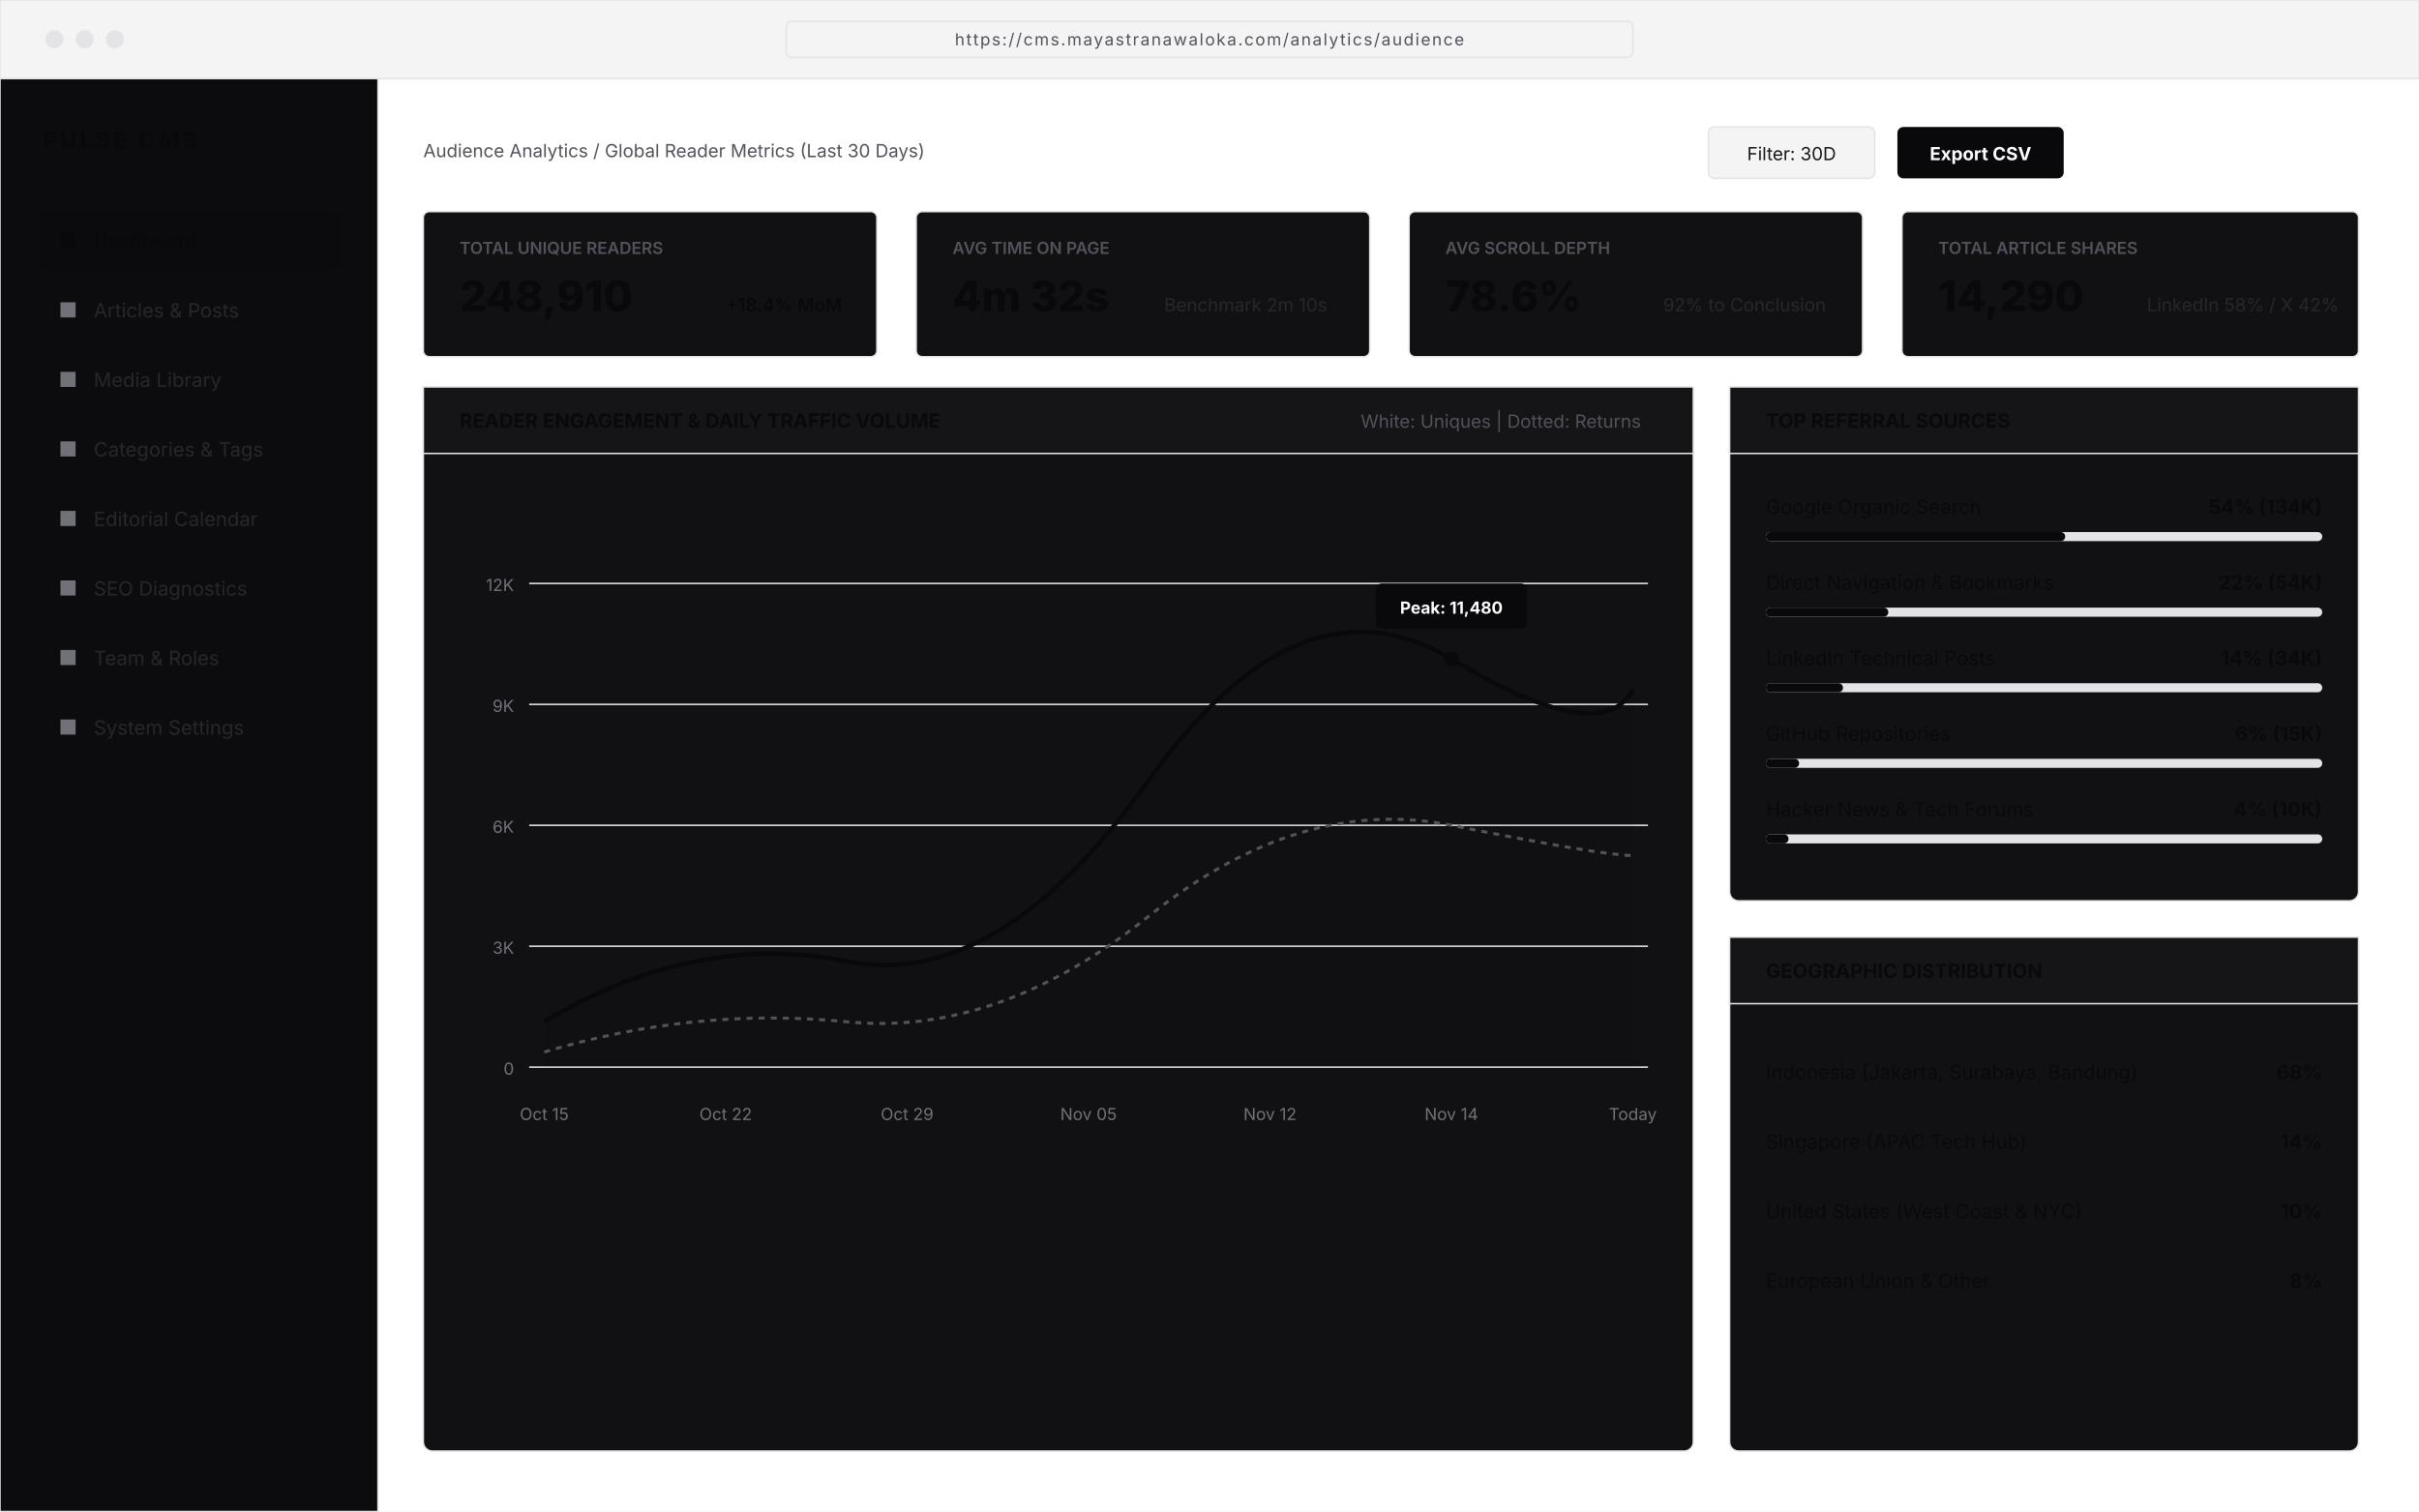
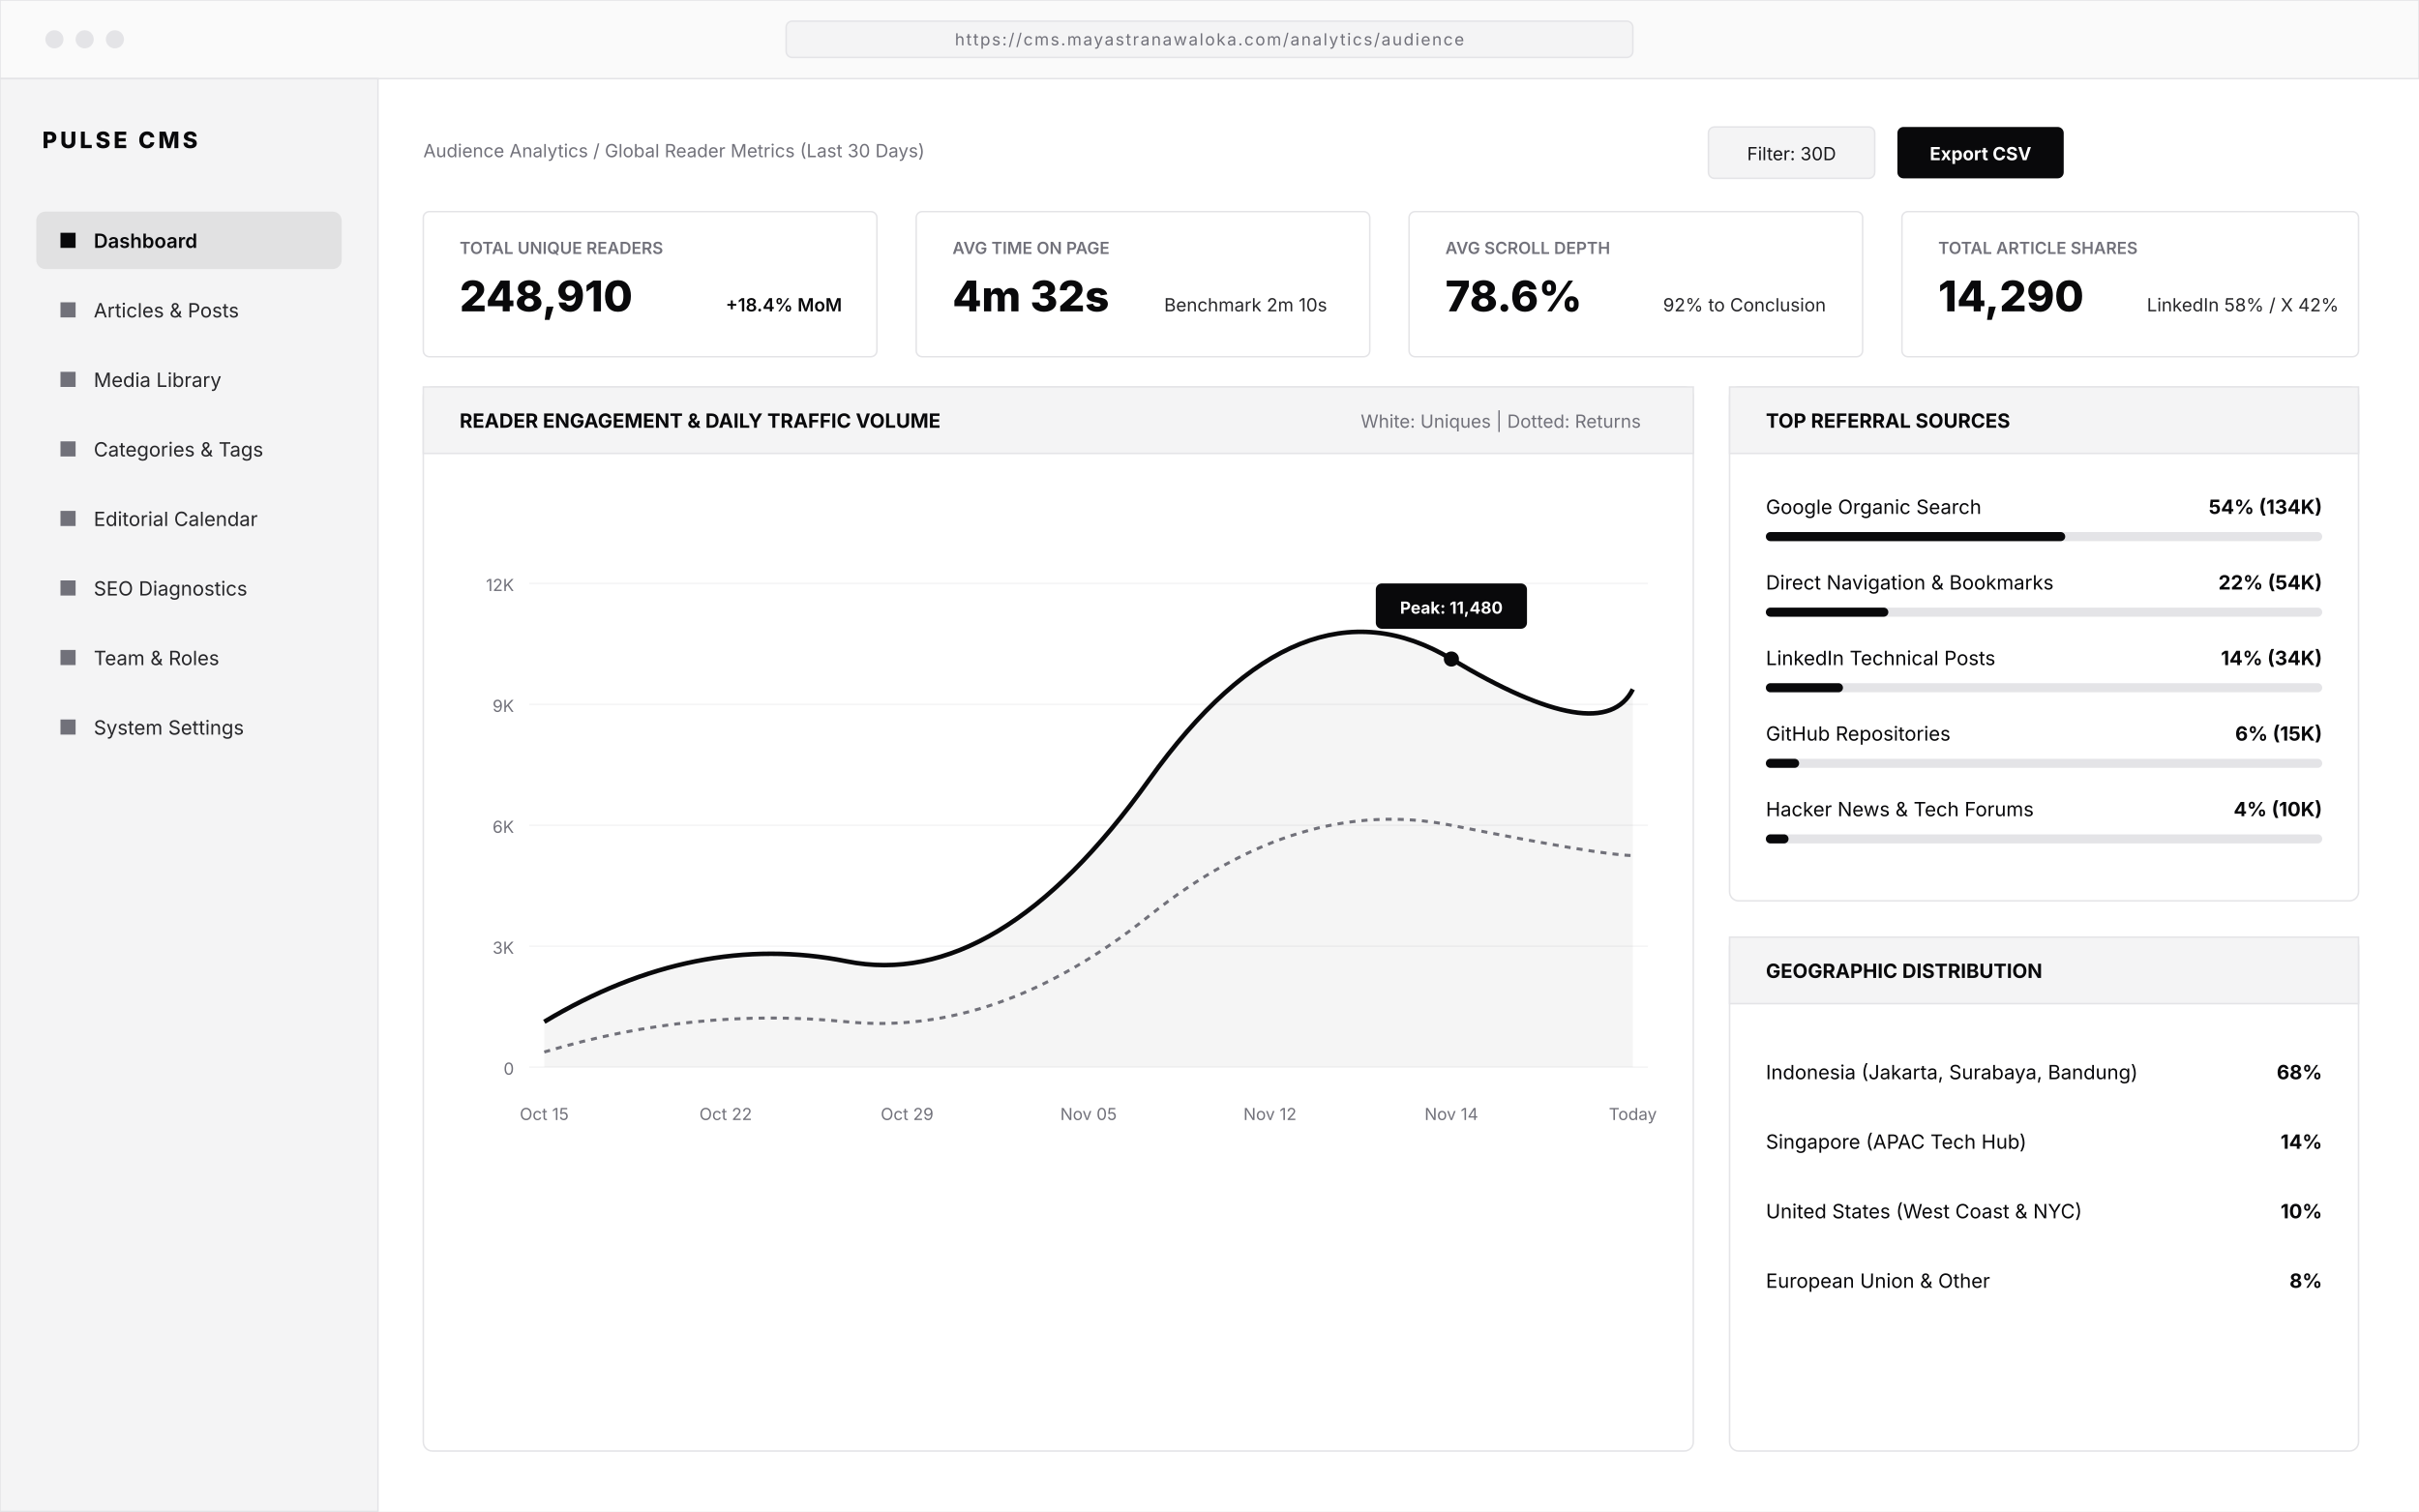
<svg xmlns="http://www.w3.org/2000/svg" viewBox="0 0 1600 1000" width="1600" height="1000" fill="none">
  <rect width="1600" height="1000" fill="#ffffff" />
-   <rect width="1600" height="52" fill="#f4f4f5" stroke="#e4e4e7" stroke-width="1" />
+   <rect width="1600" height="52" fill="#fafafa" stroke="#e4e4e7" stroke-width="1" />
  <circle cx="36" cy="26" r="6" fill="#e4e4e7" />
  <circle cx="56" cy="26" r="6" fill="#e4e4e7" />
  <circle cx="76" cy="26" r="6" fill="#e4e4e7" />
  <rect x="520" y="14" width="560" height="24" rx="4" fill="#f4f4f5" stroke="#e4e4e7" stroke-width="1" />
-   <text x="800" y="30" fill="#52525b" font-family="-apple-system, BlinkMacSystemFont, sans-serif" font-size="11" text-anchor="middle" letter-spacing="1">https://cms.mayastranawaloka.com/analytics/audience</text>
-   <rect x="0" y="52" width="250" height="948" fill="#0c0c0e" stroke="#e4e4e7" stroke-width="1" />
+   <text x="800" y="30" fill="#71717a" font-family="-apple-system, BlinkMacSystemFont, sans-serif" font-size="11" text-anchor="middle" letter-spacing="1">https://cms.mayastranawaloka.com/analytics/audience</text>
+   <rect x="0" y="52" width="250" height="948" fill="#f4f4f5" stroke="#e4e4e7" stroke-width="1" />
  <text x="28" y="98" fill="#09090b" font-family="-apple-system, BlinkMacSystemFont, sans-serif" font-size="15" font-weight="800" letter-spacing="2">PULSE CMS</text>
  <g transform="translate(24, 140)">
    <rect x="0" y="0" width="202" height="38" rx="6" fill="#09090b" fill-opacity="0.08" />
    <rect x="16" y="14" width="10" height="10" fill="#09090b" />
    <text x="38" y="24" fill="#09090b" font-family="-apple-system, BlinkMacSystemFont, sans-serif" font-size="13" font-weight="600">Dashboard</text>
    <rect x="16" y="60" width="10" height="10" fill="#71717a" />
    <text x="38" y="70" fill="#27272a" font-family="-apple-system, BlinkMacSystemFont, sans-serif" font-size="13">Articles &amp; Posts</text>
    <rect x="16" y="106" width="10" height="10" fill="#71717a" />
    <text x="38" y="116" fill="#27272a" font-family="-apple-system, BlinkMacSystemFont, sans-serif" font-size="13">Media Library</text>
    <rect x="16" y="152" width="10" height="10" fill="#71717a" />
    <text x="38" y="162" fill="#27272a" font-family="-apple-system, BlinkMacSystemFont, sans-serif" font-size="13">Categories &amp; Tags</text>
    <rect x="16" y="198" width="10" height="10" fill="#71717a" />
    <text x="38" y="208" fill="#27272a" font-family="-apple-system, BlinkMacSystemFont, sans-serif" font-size="13">Editorial Calendar</text>
    <rect x="16" y="244" width="10" height="10" fill="#71717a" />
    <text x="38" y="254" fill="#27272a" font-family="-apple-system, BlinkMacSystemFont, sans-serif" font-size="13">SEO Diagnostics</text>
    <rect x="16" y="290" width="10" height="10" fill="#71717a" />
    <text x="38" y="300" fill="#27272a" font-family="-apple-system, BlinkMacSystemFont, sans-serif" font-size="13">Team &amp; Roles</text>
    <rect x="16" y="336" width="10" height="10" fill="#71717a" />
    <text x="38" y="346" fill="#27272a" font-family="-apple-system, BlinkMacSystemFont, sans-serif" font-size="13">System Settings</text>
  </g>
  <g transform="translate(280, 80)">
-     <text x="0" y="24" fill="#52525b" font-family="-apple-system, BlinkMacSystemFont, sans-serif" font-size="12">Audience Analytics / Global Reader Metrics (Last 30 Days)</text>
+     <text x="0" y="24" fill="#71717a" font-family="-apple-system, BlinkMacSystemFont, sans-serif" font-size="12">Audience Analytics / Global Reader Metrics (Last 30 Days)</text>
    <rect x="850" y="4" width="110" height="34" rx="4" fill="#f4f4f5" stroke="#e4e4e7" stroke-width="1" />
    <text x="905" y="26" fill="#18181b" font-family="-apple-system, BlinkMacSystemFont, sans-serif" font-size="12" text-anchor="middle">Filter: 30D</text>
    <rect x="975" y="4" width="110" height="34" rx="4" fill="#09090b" />
    <text x="1030" y="26" fill="#ffffff" font-family="-apple-system, BlinkMacSystemFont, sans-serif" font-size="12" font-weight="700" text-anchor="middle">Export CSV</text>
  </g>
  <g transform="translate(280, 140)">
    <g transform="translate(0, 0)">
-       <rect x="0" y="0" width="300" height="96" rx="4" fill="#111114" stroke="#e4e4e7" stroke-width="1" />
-       <text x="24" y="28" fill="#52525b" font-family="-apple-system, BlinkMacSystemFont, sans-serif" font-size="11" font-weight="600">TOTAL UNIQUE READERS</text>
+       <rect x="0" y="0" width="300" height="96" rx="4" fill="#ffffff" stroke="#e4e4e7" stroke-width="1" />
+       <text x="24" y="28" fill="#71717a" font-family="-apple-system, BlinkMacSystemFont, sans-serif" font-size="11" font-weight="600">TOTAL UNIQUE READERS</text>
      <text x="24" y="66" fill="#09090b" font-family="-apple-system, BlinkMacSystemFont, sans-serif" font-size="28" font-weight="800">248,910</text>
      <text x="200" y="66" fill="#09090b" font-family="-apple-system, BlinkMacSystemFont, sans-serif" font-size="12" font-weight="600">+18.4% MoM</text>
-       <rect x="326" y="0" width="300" height="96" rx="4" fill="#111114" stroke="#e4e4e7" stroke-width="1" />
-       <text x="350" y="28" fill="#52525b" font-family="-apple-system, BlinkMacSystemFont, sans-serif" font-size="11" font-weight="600">AVG TIME ON PAGE</text>
+       <rect x="326" y="0" width="300" height="96" rx="4" fill="#ffffff" stroke="#e4e4e7" stroke-width="1" />
+       <text x="350" y="28" fill="#71717a" font-family="-apple-system, BlinkMacSystemFont, sans-serif" font-size="11" font-weight="600">AVG TIME ON PAGE</text>
      <text x="350" y="66" fill="#09090b" font-family="-apple-system, BlinkMacSystemFont, sans-serif" font-size="28" font-weight="800">4m 32s</text>
      <text x="490" y="66" fill="#27272a" font-family="-apple-system, BlinkMacSystemFont, sans-serif" font-size="12">Benchmark 2m 10s</text>
-       <rect x="652" y="0" width="300" height="96" rx="4" fill="#111114" stroke="#e4e4e7" stroke-width="1" />
-       <text x="676" y="28" fill="#52525b" font-family="-apple-system, BlinkMacSystemFont, sans-serif" font-size="11" font-weight="600">AVG SCROLL DEPTH</text>
+       <rect x="652" y="0" width="300" height="96" rx="4" fill="#ffffff" stroke="#e4e4e7" stroke-width="1" />
+       <text x="676" y="28" fill="#71717a" font-family="-apple-system, BlinkMacSystemFont, sans-serif" font-size="11" font-weight="600">AVG SCROLL DEPTH</text>
      <text x="676" y="66" fill="#09090b" font-family="-apple-system, BlinkMacSystemFont, sans-serif" font-size="28" font-weight="800">78.6%</text>
      <text x="820" y="66" fill="#27272a" font-family="-apple-system, BlinkMacSystemFont, sans-serif" font-size="12">92% to Conclusion</text>
-       <rect x="978" y="0" width="302" height="96" rx="4" fill="#111114" stroke="#e4e4e7" stroke-width="1" />
-       <text x="1002" y="28" fill="#52525b" font-family="-apple-system, BlinkMacSystemFont, sans-serif" font-size="11" font-weight="600">TOTAL ARTICLE SHARES</text>
+       <rect x="978" y="0" width="302" height="96" rx="4" fill="#ffffff" stroke="#e4e4e7" stroke-width="1" />
+       <text x="1002" y="28" fill="#71717a" font-family="-apple-system, BlinkMacSystemFont, sans-serif" font-size="11" font-weight="600">TOTAL ARTICLE SHARES</text>
      <text x="1002" y="66" fill="#09090b" font-family="-apple-system, BlinkMacSystemFont, sans-serif" font-size="28" font-weight="800">14,290</text>
      <text x="1140" y="66" fill="#27272a" font-family="-apple-system, BlinkMacSystemFont, sans-serif" font-size="12">LinkedIn 58% / X 42%</text>
    </g>
    <g transform="translate(0, 116)">
-       <rect x="0" y="0" width="840" height="704" rx="6" fill="#111114" stroke="#e4e4e7" stroke-width="1" />
-       <rect x="0" y="0" width="840" height="44" fill="#151518" stroke="#e4e4e7" stroke-width="1" />
+       <rect x="0" y="0" width="840" height="704" rx="6" fill="#ffffff" stroke="#e4e4e7" stroke-width="1" />
+       <rect x="0" y="0" width="840" height="44" fill="#f4f4f5" stroke="#e4e4e7" stroke-width="1" />
      <text x="24" y="27" fill="#09090b" font-family="-apple-system, BlinkMacSystemFont, sans-serif" font-size="13" font-weight="700">READER ENGAGEMENT &amp; DAILY TRAFFIC VOLUME</text>
-       <text x="620" y="27" fill="#52525b" font-family="-apple-system, BlinkMacSystemFont, sans-serif" font-size="12">White: Uniques | Dotted: Returns</text>
+       <text x="620" y="27" fill="#71717a" font-family="-apple-system, BlinkMacSystemFont, sans-serif" font-size="12">White: Uniques | Dotted: Returns</text>
      <g transform="translate(30, 80)">
-         <line x1="40" y1="50" x2="780" y2="50" stroke="#e4e4e7" stroke-width="1" />
-         <line x1="40" y1="130" x2="780" y2="130" stroke="#e4e4e7" stroke-width="1" />
-         <line x1="40" y1="210" x2="780" y2="210" stroke="#e4e4e7" stroke-width="1" />
-         <line x1="40" y1="290" x2="780" y2="290" stroke="#e4e4e7" stroke-width="1" />
-         <line x1="40" y1="370" x2="780" y2="370" stroke="#e4e4e7" stroke-width="1" />
+         <line x1="40" y1="50" x2="780" y2="50" stroke="#f4f4f5" stroke-width="1" />
+         <line x1="40" y1="130" x2="780" y2="130" stroke="#f4f4f5" stroke-width="1" />
+         <line x1="40" y1="210" x2="780" y2="210" stroke="#f4f4f5" stroke-width="1" />
+         <line x1="40" y1="290" x2="780" y2="290" stroke="#f4f4f5" stroke-width="1" />
+         <line x1="40" y1="370" x2="780" y2="370" stroke="#f4f4f5" stroke-width="1" />
        <text x="30" y="55" fill="#71717a" font-family="-apple-system, BlinkMacSystemFont, sans-serif" font-size="11" text-anchor="end">12K</text>
        <text x="30" y="135" fill="#71717a" font-family="-apple-system, BlinkMacSystemFont, sans-serif" font-size="11" text-anchor="end">9K</text>
        <text x="30" y="215" fill="#71717a" font-family="-apple-system, BlinkMacSystemFont, sans-serif" font-size="11" text-anchor="end">6K</text>
        <text x="30" y="295" fill="#71717a" font-family="-apple-system, BlinkMacSystemFont, sans-serif" font-size="11" text-anchor="end">3K</text>
        <text x="30" y="375" fill="#71717a" font-family="-apple-system, BlinkMacSystemFont, sans-serif" font-size="11" text-anchor="end">0</text>
        <path d="M 50 340 Q 150 280 250 300 T 450 180 T 650 100 T 770 120 L 770 370 L 50 370 Z" fill="#09090b" fill-opacity="0.04" />
        <path d="M 50 340 Q 150 280 250 300 T 450 180 T 650 100 T 770 120" stroke="#09090b" stroke-width="3" fill="none" />
-         <path d="M 50 360 Q 150 330 250 340 T 450 270 T 650 210 T 770 230" stroke="#52525b" stroke-width="2" stroke-dasharray="4 4" fill="none" />
+         <path d="M 50 360 Q 150 330 250 340 T 450 270 T 650 210 T 770 230" stroke="#71717a" stroke-width="2" stroke-dasharray="4 4" fill="none" />
        <circle cx="650" cy="100" r="5" fill="#09090b" />
        <rect x="600" y="50" width="100" height="30" rx="4" fill="#09090b" />
        <text x="650" y="70" fill="#ffffff" font-family="-apple-system, BlinkMacSystemFont, sans-serif" font-size="11" font-weight="700" text-anchor="middle">Peak: 11,480</text>
        <text x="50" y="405" fill="#71717a" font-family="-apple-system, BlinkMacSystemFont, sans-serif" font-size="11" text-anchor="middle">Oct 15</text>
        <text x="170" y="405" fill="#71717a" font-family="-apple-system, BlinkMacSystemFont, sans-serif" font-size="11" text-anchor="middle">Oct 22</text>
        <text x="290" y="405" fill="#71717a" font-family="-apple-system, BlinkMacSystemFont, sans-serif" font-size="11" text-anchor="middle">Oct 29</text>
        <text x="410" y="405" fill="#71717a" font-family="-apple-system, BlinkMacSystemFont, sans-serif" font-size="11" text-anchor="middle">Nov 05</text>
        <text x="530" y="405" fill="#71717a" font-family="-apple-system, BlinkMacSystemFont, sans-serif" font-size="11" text-anchor="middle">Nov 12</text>
        <text x="650" y="405" fill="#71717a" font-family="-apple-system, BlinkMacSystemFont, sans-serif" font-size="11" text-anchor="middle">Nov 14</text>
        <text x="770" y="405" fill="#71717a" font-family="-apple-system, BlinkMacSystemFont, sans-serif" font-size="11" text-anchor="middle">Today</text>
      </g>
    </g>
    <g transform="translate(864, 116)">
-       <rect x="0" y="0" width="416" height="340" rx="6" fill="#111114" stroke="#e4e4e7" stroke-width="1" />
-       <rect x="0" y="0" width="416" height="44" fill="#151518" stroke="#e4e4e7" stroke-width="1" />
+       <rect x="0" y="0" width="416" height="340" rx="6" fill="#ffffff" stroke="#e4e4e7" stroke-width="1" />
+       <rect x="0" y="0" width="416" height="44" fill="#f4f4f5" stroke="#e4e4e7" stroke-width="1" />
      <text x="24" y="27" fill="#09090b" font-family="-apple-system, BlinkMacSystemFont, sans-serif" font-size="13" font-weight="700">TOP REFERRAL SOURCES</text>
      <g transform="translate(24, 64)">
        <text x="0" y="20" fill="#09090b" font-family="-apple-system, BlinkMacSystemFont, sans-serif" font-size="13">Google Organic Search</text>
        <text x="368" y="20" fill="#09090b" font-family="-apple-system, BlinkMacSystemFont, sans-serif" font-size="13" font-weight="700" text-anchor="end">54% (134K)</text>
        <rect x="0" y="32" width="368" height="6" rx="3" fill="#e4e4e7" />
        <rect x="0" y="32" width="198" height="6" rx="3" fill="#09090b" />
        <text x="0" y="70" fill="#09090b" font-family="-apple-system, BlinkMacSystemFont, sans-serif" font-size="13">Direct Navigation &amp; Bookmarks</text>
        <text x="368" y="70" fill="#09090b" font-family="-apple-system, BlinkMacSystemFont, sans-serif" font-size="13" font-weight="700" text-anchor="end">22% (54K)</text>
        <rect x="0" y="82" width="368" height="6" rx="3" fill="#e4e4e7" />
        <rect x="0" y="82" width="81" height="6" rx="3" fill="#09090b" />
        <text x="0" y="120" fill="#09090b" font-family="-apple-system, BlinkMacSystemFont, sans-serif" font-size="13">LinkedIn Technical Posts</text>
        <text x="368" y="120" fill="#09090b" font-family="-apple-system, BlinkMacSystemFont, sans-serif" font-size="13" font-weight="700" text-anchor="end">14% (34K)</text>
        <rect x="0" y="132" width="368" height="6" rx="3" fill="#e4e4e7" />
        <rect x="0" y="132" width="51" height="6" rx="3" fill="#09090b" />
        <text x="0" y="170" fill="#09090b" font-family="-apple-system, BlinkMacSystemFont, sans-serif" font-size="13">GitHub Repositories</text>
        <text x="368" y="170" fill="#09090b" font-family="-apple-system, BlinkMacSystemFont, sans-serif" font-size="13" font-weight="700" text-anchor="end">6% (15K)</text>
        <rect x="0" y="182" width="368" height="6" rx="3" fill="#e4e4e7" />
        <rect x="0" y="182" width="22" height="6" rx="3" fill="#09090b" />
        <text x="0" y="220" fill="#09090b" font-family="-apple-system, BlinkMacSystemFont, sans-serif" font-size="13">Hacker News &amp; Tech Forums</text>
        <text x="368" y="220" fill="#09090b" font-family="-apple-system, BlinkMacSystemFont, sans-serif" font-size="13" font-weight="700" text-anchor="end">4% (10K)</text>
        <rect x="0" y="232" width="368" height="6" rx="3" fill="#e4e4e7" />
        <rect x="0" y="232" width="15" height="6" rx="3" fill="#09090b" />
      </g>
      <g transform="translate(0, 364)">
-         <rect x="0" y="0" width="416" height="340" rx="6" fill="#111114" stroke="#e4e4e7" stroke-width="1" />
-         <rect x="0" y="0" width="416" height="44" fill="#151518" stroke="#e4e4e7" stroke-width="1" />
+         <rect x="0" y="0" width="416" height="340" rx="6" fill="#ffffff" stroke="#e4e4e7" stroke-width="1" />
+         <rect x="0" y="0" width="416" height="44" fill="#f4f4f5" stroke="#e4e4e7" stroke-width="1" />
        <text x="24" y="27" fill="#09090b" font-family="-apple-system, BlinkMacSystemFont, sans-serif" font-size="13" font-weight="700">GEOGRAPHIC DISTRIBUTION</text>
        <g transform="translate(24, 70)">
          <text x="0" y="24" fill="#09090b" font-family="-apple-system, BlinkMacSystemFont, sans-serif" font-size="13">Indonesia (Jakarta, Surabaya, Bandung)</text>
          <text x="368" y="24" fill="#09090b" font-family="-apple-system, BlinkMacSystemFont, sans-serif" font-size="13" font-weight="700" text-anchor="end">68%</text>
          <text x="0" y="70" fill="#09090b" font-family="-apple-system, BlinkMacSystemFont, sans-serif" font-size="13">Singapore (APAC Tech Hub)</text>
          <text x="368" y="70" fill="#09090b" font-family="-apple-system, BlinkMacSystemFont, sans-serif" font-size="13" font-weight="700" text-anchor="end">14%</text>
          <text x="0" y="116" fill="#09090b" font-family="-apple-system, BlinkMacSystemFont, sans-serif" font-size="13">United States (West Coast &amp; NYC)</text>
          <text x="368" y="116" fill="#09090b" font-family="-apple-system, BlinkMacSystemFont, sans-serif" font-size="13" font-weight="700" text-anchor="end">10%</text>
          <text x="0" y="162" fill="#09090b" font-family="-apple-system, BlinkMacSystemFont, sans-serif" font-size="13">European Union &amp; Other</text>
          <text x="368" y="162" fill="#09090b" font-family="-apple-system, BlinkMacSystemFont, sans-serif" font-size="13" font-weight="700" text-anchor="end">8%</text>
        </g>
      </g>
    </g>
  </g>
</svg>
